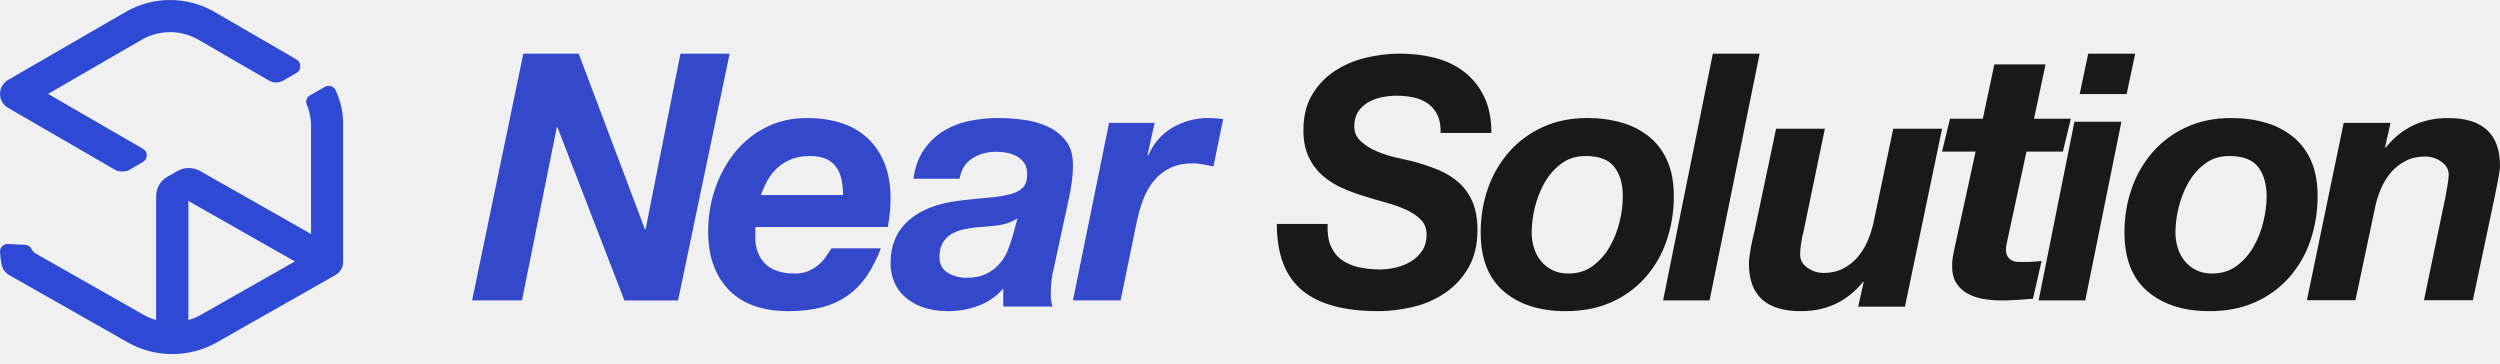
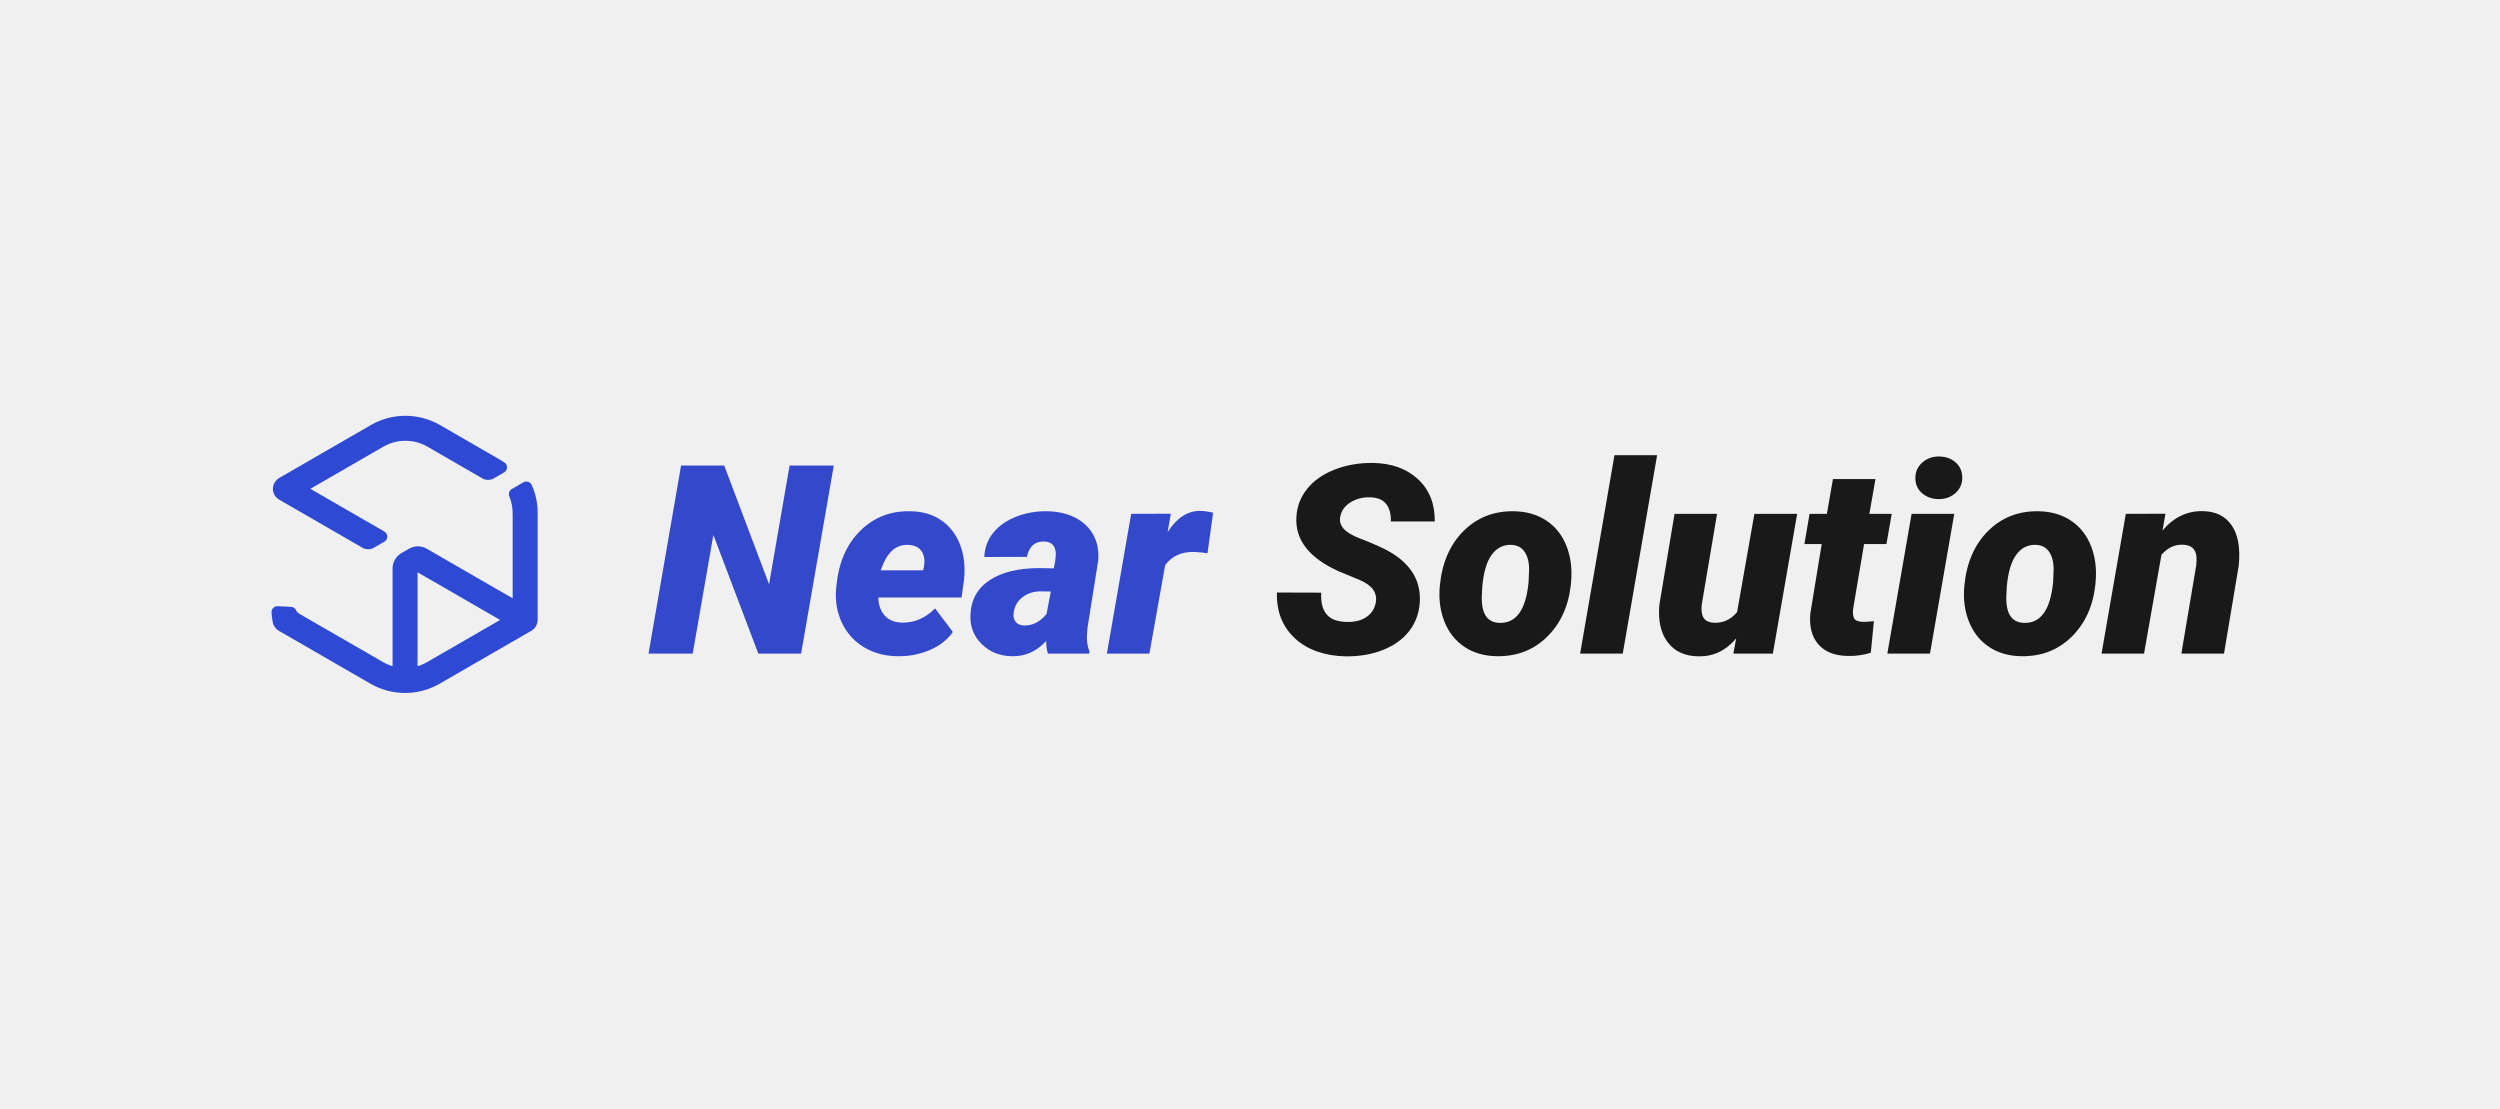
- <svg xmlns="http://www.w3.org/2000/svg" xmlns:xlink="http://www.w3.org/1999/xlink" width="165" height="24" viewBox="0 0 165 24">
-   <defs>
-     <path id="nosyxd901a" d="M0 0h19.828v11.33H0z" />
-     <path id="h6i1wrvuyc" d="M0 0h22.66v17.704H0z" />
-     <path id="1gnffdp19e" d="M0 0h12.747v12.039H0z" />
+ <svg xmlns="http://www.w3.org/2000/svg" version="1.1" id="svg2" width="793.701" height="351.853" viewBox="0 0 793.701 351.853">
+   <defs id="defs6">
+     <clipPath clipPathUnits="userSpaceOnUse" id="clipPath16">
+       <path d="M 0,263.89 H 595.276 V 0 H 0 Z" id="path14" />
+     </clipPath>
  </defs>
-   <g fill="none" fill-rule="evenodd">
-     <g>
-       <mask id="yrgzl35aqb" fill="#fff">
-         <use xlink:href="#nosyxd901a" />
-       </mask>
-       <path d="M.529 7.117 7.583 11.2a.971.971 0 0 0 .974 0l.589-.342.292-.17a.5.5 0 0 0 0-.865L3.173 6.198l.159-.092L9.357 2.62a3.734 3.734 0 0 1 3.733 0l4.665 2.7.004.003c.297.16.655.16.947-.01l.874-.507a.5.5 0 0 0 .023-.85c-.351-.23-.656-.4-.818-.488L14.149.783a5.856 5.856 0 0 0-5.85 0L1.151 4.918l-.601.348c-.27.157-.47.418-.53.726-.088.454.123.9.509 1.124" fill="#2E49D3" mask="url(#yrgzl35aqb)" />
-     </g>
-     <g transform="translate(0 5.665)">
-       <mask id="56jytp087d" fill="#fff">
-         <use xlink:href="#h6i1wrvuyc" />
-       </mask>
-       <path d="M22.149.284a.505.505 0 0 0-.705-.217l-.986.56a.49.49 0 0 0-.208.624c.192.442.299.97.28 1.617V9.78l-7.32-4.157a1.525 1.525 0 0 0-1.505.002l-.65.371a1.474 1.474 0 0 0-.75 1.279v8.186c.694.2 1.435.2 2.128 0V7.599l7.03 3.991-6.216 3.53a3.834 3.834 0 0 1-3.754 0l-7.13-4.048a.625.625 0 0 1-.266-.282.499.499 0 0 0-.433-.295l-1.138-.056a.498.498 0 0 0-.526.516 5.077 5.077 0 0 0 .113.87c.064.273.237.52.503.672l.992.562 6.82 3.872a5.957 5.957 0 0 0 2.941.773 5.957 5.957 0 0 0 2.941-.773l7.812-4.434.042-.026c.139-.087.26-.208.348-.358.095-.162.14-.338.142-.512h.004V2.896c.03-1.047-.175-1.904-.51-2.612" fill="#2E49D3" mask="url(#56jytp087d)" />
-     </g>
-     <path fill="#3448CC" d="m38.192 3.54 4.373 11.59h.045l2.299-11.59h3.246L44.75 19.829h-3.539L36.794 8.4h-.045L34.45 19.828H31.16L34.54 3.541zM55.561 11.949a2.373 2.373 0 0 0-.308-.832 1.62 1.62 0 0 0-.664-.597c-.29-.148-.672-.223-1.144-.223-.458 0-.863.07-1.213.21-.352.141-.657.329-.916.563-.26.235-.477.508-.652.82a6.305 6.305 0 0 0-.447.984h5.425c0-.312-.027-.62-.08-.925m-5.711 3.245v.492c0 .703.214 1.274.64 1.71.428.438 1.084.657 1.97.657.32 0 .605-.05.857-.152s.473-.23.664-.388c.191-.155.359-.335.503-.538.145-.203.279-.399.401-.586h3.25a8.605 8.605 0 0 1-.915 1.804 5.17 5.17 0 0 1-1.26 1.3 5.131 5.131 0 0 1-1.704.786c-.649.171-1.4.257-2.255.257-.793 0-1.514-.109-2.162-.328a4.306 4.306 0 0 1-1.66-.996 4.523 4.523 0 0 1-1.064-1.651c-.252-.656-.378-1.422-.378-2.296 0-.97.153-1.902.458-2.8a7.779 7.779 0 0 1 1.293-2.39 6.237 6.237 0 0 1 2.048-1.664c.81-.414 1.717-.621 2.725-.621.823 0 1.575.11 2.254.328a4.6 4.6 0 0 1 1.74.996c.48.445.854 1 1.12 1.663.268.664.4 1.434.4 2.308 0 .594-.06 1.227-.182 1.898h-8.72a1.1 1.1 0 0 0-.023.211M65.825 14.878a27.86 27.86 0 0 1-1.419.129 6.564 6.564 0 0 0-.892.152c-.29.07-.546.176-.767.316-.22.14-.4.332-.538.574-.137.243-.205.551-.205.926 0 .453.179.793.538 1.02.358.225.774.339 1.247.339.503 0 .926-.082 1.27-.246.343-.164.633-.375.87-.633.236-.257.422-.55.56-.879.138-.327.251-.656.344-.984l.32-1.171c-.413.25-.855.403-1.328.457m-4.851-4.991c.35-.507.778-.918 1.281-1.23a5.257 5.257 0 0 1 1.694-.668 9.353 9.353 0 0 1 1.945-.2c.534 0 1.09.04 1.67.118a5.57 5.57 0 0 1 1.603.457 3.13 3.13 0 0 1 1.201.96c.313.414.461.965.446 1.652 0 .579-.084 1.258-.251 2.04l-1.053 4.873a4.177 4.177 0 0 0-.126.808c-.023.32-.034.598-.034.832 0 .203.038.438.114.703h-3.25v-1.195a3.943 3.943 0 0 1-1.624 1.136 5.59 5.59 0 0 1-1.992.363c-.64 0-1.201-.086-1.682-.257a3.55 3.55 0 0 1-1.2-.691 2.676 2.676 0 0 1-.71-1.008 3.238 3.238 0 0 1-.23-1.207c0-1.171.393-2.108 1.18-2.811.785-.703 1.895-1.14 3.329-1.313a51.579 51.579 0 0 1 1.99-.21 8.027 8.027 0 0 0 1.409-.223c.373-.101.652-.25.835-.445.183-.195.275-.489.275-.88 0-.31-.07-.562-.207-.749a1.51 1.51 0 0 0-.514-.445 2.166 2.166 0 0 0-.664-.222 4.155 4.155 0 0 0-.675-.059c-.58 0-1.098.144-1.556.433-.458.29-.74.738-.847 1.348h-3.044c.106-.765.336-1.402.687-1.91M76.207 8.107l-.468 2.109.044.045c.357-.816.895-1.432 1.616-1.848a4.625 4.625 0 0 1 2.35-.623c.327 0 .654.023.98.068l-.645 3.128-.669-.135a3.35 3.35 0 0 0-.668-.069c-.61 0-1.125.106-1.548.318a3.16 3.16 0 0 0-1.07.861c-.29.363-.52.775-.69 1.236a9.996 9.996 0 0 0-.413 1.44l-1.069 5.191h-3.142L73.2 8.108h3.008z" />
-     <path d="M87.828 16.225c.165.387.405.694.72.921.316.228.691.392 1.126.49.436.099.909.148 1.419.148.36 0 .72-.046 1.08-.137a3.43 3.43 0 0 0 .98-.409c.293-.182.533-.417.72-.706.188-.288.283-.637.283-1.046 0-.394-.12-.717-.361-.967a3.148 3.148 0 0 0-.934-.649 8.196 8.196 0 0 0-1.306-.477c-.488-.137-.98-.28-1.475-.433a12.3 12.3 0 0 1-1.486-.546 5.06 5.06 0 0 1-1.295-.819 3.75 3.75 0 0 1-.923-1.229c-.233-.484-.35-1.076-.35-1.774 0-.91.188-1.684.563-2.32a4.745 4.745 0 0 1 1.464-1.56c.6-.4 1.28-.697 2.038-.887a9.48 9.48 0 0 1 2.308-.284c.826 0 1.602.095 2.33.284.728.19 1.367.497 1.915.922.547.425.983.966 1.305 1.627.323.66.484 1.46.484 2.4h-3.355c.015-.455-.048-.838-.191-1.15a1.958 1.958 0 0 0-.608-.761 2.468 2.468 0 0 0-.935-.421 5.084 5.084 0 0 0-1.148-.125c-.33 0-.664.034-1.002.102a2.909 2.909 0 0 0-.912.341c-.27.16-.488.368-.653.626-.165.258-.247.576-.247.955 0 .395.146.725.439.99.293.266.645.486 1.058.66.413.175.837.311 1.272.41l1.058.239c.63.167 1.209.36 1.734.58.526.22.98.505 1.363.853.383.349.679.773.89 1.274.21.501.315 1.115.315 1.843 0 .971-.2 1.798-.597 2.48a5.053 5.053 0 0 1-1.531 1.66 6.362 6.362 0 0 1-2.106.922c-.78.19-1.554.284-2.32.284-2.251 0-3.929-.462-5.032-1.387-1.103-.925-1.655-2.381-1.655-4.369h3.355c-.03.577.038 1.058.203 1.445M101.244 16.365c.102.329.256.618.462.868.205.25.458.449.758.597.3.15.647.223 1.043.223.631 0 1.173-.168 1.623-.504a4.13 4.13 0 0 0 1.113-1.265 6.187 6.187 0 0 0 .652-1.652 7.172 7.172 0 0 0 .212-1.663c0-.813-.185-1.461-.556-1.945-.371-.484-1.007-.727-1.907-.727-.617 0-1.15.168-1.6.504-.45.336-.817.754-1.101 1.254a6.265 6.265 0 0 0-.64 1.628 7.019 7.019 0 0 0-.213 1.652c0 .359.05.703.154 1.03m-3.033-3.947a7.215 7.215 0 0 1 1.398-2.402 6.58 6.58 0 0 1 2.215-1.629c.87-.398 1.848-.597 2.938-.597.837 0 1.607.105 2.31.316a5.058 5.058 0 0 1 1.813.95c.505.42.896.952 1.172 1.592.276.641.415 1.399.415 2.273a9.008 9.008 0 0 1-.486 2.988 7.065 7.065 0 0 1-1.41 2.425 6.537 6.537 0 0 1-2.238 1.617c-.877.39-1.876.585-2.997.585-1.706 0-3.068-.433-4.087-1.3-1.02-.867-1.529-2.168-1.529-3.901 0-1.031.162-2.004.486-2.917M116.137 3.54l-3.306 16.288h-3.067l3.284-16.287zM122.641 20.241l.364-1.635h-.046c-1.043 1.287-2.412 1.93-4.105 1.93-2.283 0-3.425-1.045-3.425-3.134 0-.121.011-.276.034-.466.023-.19.053-.382.09-.58.038-.195.076-.382.114-.555.038-.174.072-.315.103-.421l1.451-6.882h3.22l-1.428 6.882c-.03.091-.057.201-.08.33l-.068.397a4.97 4.97 0 0 0-.057.704c0 .349.163.636.488.863.325.227.676.341 1.055.341.484 0 .91-.094 1.281-.284.37-.189.688-.435.953-.738s.483-.651.658-1.045c.173-.394.306-.795.397-1.203l1.315-6.247h3.221l-2.45 11.743h-3.085zM136.674 7.836l-.524 2.17h-2.404l-1.262 5.87a3.29 3.29 0 0 0-.07.332 1.525 1.525 0 0 0-.025.217c0 .213.036.377.107.49a.742.742 0 0 0 .274.264c.11.06.234.095.369.103a10.632 10.632 0 0 0 1.607-.057l-.572 2.49a53.2 53.2 0 0 1-1.047.08c-.35.022-.706.033-1.07.033-.398 0-.79-.034-1.18-.103a3.242 3.242 0 0 1-1.046-.365 1.982 1.982 0 0 1-.739-.72c-.182-.304-.266-.7-.25-1.187 0-.152.016-.324.048-.514s.072-.392.12-.606l1.38-6.327h-2.214l.524-2.17h2.166l.761-3.587h3.38l-.762 3.587h2.429zM137.259 6.21l.564-2.67h3.1l-.564 2.67h-3.1zm2.754 1.825-2.386 11.793h-3.078l2.363-11.793h3.1zM143.733 16.365c.102.329.256.618.462.868.205.25.458.449.758.597.3.15.647.223 1.043.223.631 0 1.173-.168 1.623-.504a4.13 4.13 0 0 0 1.114-1.265 6.187 6.187 0 0 0 .651-1.652 7.172 7.172 0 0 0 .213-1.663c0-.813-.186-1.461-.557-1.945-.37-.484-1.007-.727-1.907-.727-.616 0-1.15.168-1.6.504-.45.336-.817.754-1.1 1.254a6.265 6.265 0 0 0-.64 1.628 7.019 7.019 0 0 0-.214 1.652c0 .359.051.703.154 1.03m-3.032-3.947a7.215 7.215 0 0 1 1.397-2.402 6.58 6.58 0 0 1 2.216-1.629c.868-.398 1.847-.597 2.937-.597.837 0 1.608.105 2.31.316a5.058 5.058 0 0 1 1.813.95c.505.42.896.952 1.173 1.592.276.641.414 1.399.414 2.273a9.008 9.008 0 0 1-.486 2.988 7.065 7.065 0 0 1-1.41 2.425 6.537 6.537 0 0 1-2.238 1.617c-.877.39-1.876.585-2.997.585-1.706 0-3.068-.433-4.087-1.3-1.019-.867-1.528-2.168-1.528-3.901 0-1.031.162-2.004.486-2.917" fill="#191919" />
-     <g transform="translate(152.253 7.79)">
-       <mask id="go1rs05fwf" fill="#fff">
-         <use xlink:href="#1gnffdp19e" />
-       </mask>
-       <path d="M5.521.318 5.158 1.95h.046C6.248.65 7.619 0 9.316 0c2.287 0 3.43 1.05 3.43 3.151 0 .122-.015.277-.045.465a20.087 20.087 0 0 1-.216 1.134 6.171 6.171 0 0 0-.08.419l-1.453 6.87H7.726l1.43-6.87c.03-.181.072-.423.125-.726.054-.301.08-.535.08-.702 0-.348-.163-.635-.488-.861a1.812 1.812 0 0 0-1.057-.34c-.485 0-.913.094-1.284.283a3.15 3.15 0 0 0-.954.737c-.265.302-.485.65-.658 1.042a6.368 6.368 0 0 0-.398 1.202l-1.318 6.235H0L2.431.318h3.09z" fill="#191919" mask="url(#go1rs05fwf)" />
+   <g id="g8" transform="matrix(1.333333,0,0,-1.333333,0,351.8533)">
+     <g id="g10">
+       <g id="g12" clip-path="url(#clipPath16)">
+         <g id="g18" transform="translate(66.4668,144.9201)">
+           <path d="m 0,0 19.835,-11.452 c 0.848,-0.489 1.892,-0.488 2.739,0.002 0.551,0.319 1.103,0.638 1.655,0.958 0.274,0.158 0.548,0.316 0.821,0.475 0.934,0.539 0.933,1.887 -0.001,2.426 -5.87,3.389 -11.741,6.778 -17.612,10.168 l 0.448,0.258 16.939,9.779 c 3.24,1.871 7.263,1.865 10.497,-0.003 L 48.437,5.038 c 0.005,-0.003 0.009,-0.005 0.013,-0.007 0.835,-0.45 1.841,-0.446 2.662,0.029 l 2.457,1.421 c 0.903,0.523 0.939,1.817 0.064,2.387 -0.986,0.642 -1.843,1.122 -2.299,1.367 l -13.036,7.53 C 33.229,20.69 26.925,20.696 21.85,17.768 L 1.75,6.164 0.059,5.188 C -0.702,4.749 -1.265,4.015 -1.432,3.153 -1.679,1.879 -1.086,0.627 0,0" style="fill:#2e49d3;fill-opacity:1;fill-rule:nonzero;stroke:none" id="path20" />
+         </g>
+         <g id="g22" transform="translate(126.5955,148.4246)">
+           <path d="m 0,0 c -0.347,0.745 -1.26,1.031 -1.972,0.619 l -2.757,-1.595 c -0.617,-0.357 -0.862,-1.117 -0.582,-1.772 0.537,-1.257 0.837,-2.758 0.786,-4.598 v -19.658 l -20.47,11.818 c -1.303,0.753 -2.909,0.751 -4.21,-0.004 l -1.82,-1.055 c -1.297,-0.752 -2.095,-2.137 -2.095,-3.636 v -23.278 c 1.939,-0.571 4.011,-0.571 5.95,0 v 22.358 l 19.658,-11.35 v 0 0 l -17.384,-10.034 c -0.724,-0.419 -1.488,-0.743 -2.274,-0.974 -1.939,-0.571 -4.011,-0.571 -5.95,0 -0.786,0.231 -1.55,0.555 -2.275,0.974 l -19.935,11.508 c -0.324,0.187 -0.597,0.461 -0.747,0.803 -0.208,0.476 -0.666,0.812 -1.211,0.84 l -3.181,0.159 c -0.828,0.041 -1.504,-0.64 -1.47,-1.468 0.029,-0.734 0.117,-1.491 0.272,-2.269 0.013,-0.069 0.027,-0.138 0.042,-0.208 0.179,-0.775 0.665,-1.478 1.409,-1.907 l 2.771,-1.6 19.075,-11.012 c 2.537,-1.464 5.381,-2.196 8.225,-2.196 2.844,0 5.688,0.732 8.224,2.196 l 21.847,12.612 c 0.04,0.023 0.079,0.048 0.117,0.073 0,0 0,0 0,-10e-4 0.388,0.249 0.725,0.591 0.972,1.017 0.266,0.461 0.393,0.962 0.397,1.459 H 1.425 V -7.428 C 1.507,-4.449 0.936,-2.012 0,0" style="fill:#2e49d3;fill-opacity:1;fill-rule:nonzero;stroke:none" id="path24" />
+         </g>
+         <g id="g26" transform="translate(190.748,108.2546)">
+           <path d="M 0,0 H -10.182 L -20.887,28.27 -25.809,0 H -36.33 l 7.752,44.789 h 10.275 l 10.674,-28.27 4.891,28.27 H 7.783 Z" style="fill:#3448cc;fill-opacity:1;fill-rule:nonzero;stroke:none" id="path28" />
+         </g>
+         <g id="g30" transform="translate(216.188,134.1559)">
+           <path d="M 0,0 C -1.436,0.041 -2.682,-0.408 -3.738,-1.347 -4.794,-2.286 -5.711,-3.857 -6.491,-6.06 H 3.63 l 0.184,0.888 c 0.124,0.714 0.144,1.387 0.062,2.019 C 3.527,-1.112 2.235,-0.062 0,0 m -2.461,-26.517 c -2.974,0.021 -5.624,0.723 -7.952,2.108 -2.328,1.384 -4.087,3.311 -5.275,5.783 -1.19,2.471 -1.662,5.193 -1.416,8.167 l 0.093,0.861 c 0.553,5.476 2.455,9.808 5.706,12.997 3.25,3.189 7.234,4.722 11.951,4.599 2.85,-0.041 5.291,-0.765 7.321,-2.172 2.031,-1.407 3.517,-3.348 4.461,-5.823 0.943,-2.475 1.25,-5.252 0.923,-8.333 l -0.585,-4.221 h -19.81 c 0.041,-1.743 0.533,-3.158 1.476,-4.245 0.943,-1.087 2.318,-1.661 4.122,-1.723 2.933,-0.082 5.568,1.046 7.906,3.384 l 4.245,-5.614 c -1.251,-1.779 -2.999,-3.175 -5.245,-4.188 -2.246,-1.011 -4.702,-1.538 -7.367,-1.58 z" style="fill:#3448cc;fill-opacity:1;fill-rule:nonzero;stroke:none" id="path32" />
+         </g>
+         <g id="g34" transform="translate(243.7505,114.9606)">
+           <path d="M 0,0 C 2.071,-0.082 3.886,0.831 5.445,2.738 L 6.46,8.09 3.845,8.121 C 2.225,8.08 0.831,7.603 -0.338,6.69 -1.507,5.778 -2.195,4.532 -2.399,2.953 -2.502,2.112 -2.343,1.42 -1.922,0.877 -1.502,0.333 -0.861,0.041 0,0 m 5.783,-6.706 c -0.287,0.8 -0.43,1.804 -0.43,3.015 -2.277,-2.503 -4.995,-3.712 -8.152,-3.63 -2.892,0.041 -5.291,1.004 -7.199,2.891 -1.907,1.887 -2.799,4.173 -2.676,6.86 0.103,3.61 1.61,6.383 4.522,8.321 2.912,1.938 6.891,2.907 11.936,2.907 l 3.383,-0.061 0.37,1.876 0.123,1.631 c -0.082,1.865 -1.015,2.83 -2.8,2.891 -2.214,0.041 -3.579,-1.18 -4.091,-3.661 l -10.151,-0.03 c 0.102,2.235 0.83,4.178 2.184,5.829 1.353,1.651 3.194,2.923 5.522,3.814 2.327,0.893 4.803,1.308 7.428,1.246 2.523,-0.061 4.732,-0.589 6.629,-1.584 1.897,-0.995 3.318,-2.379 4.261,-4.153 0.943,-1.774 1.302,-3.819 1.077,-6.137 L 15.227,-0.338 15.073,-2.246 c -0.082,-1.518 0.113,-2.81 0.585,-3.876 l -0.031,-0.584 z" style="fill:#3448cc;fill-opacity:1;fill-rule:nonzero;stroke:none" id="path36" />
+         </g>
+         <g id="g38" transform="translate(287.5239,132.1564)">
+           <path d="M 0,0 C -1.086,0.164 -2.133,0.266 -3.137,0.308 -6.172,0.389 -8.49,-0.657 -10.089,-2.83 l -3.753,-21.072 h -10.121 l 5.783,33.284 9.444,0.031 -0.769,-4.368 c 2.173,3.363 4.737,5.045 7.691,5.045 0.839,0 1.886,-0.144 3.136,-0.431 z" style="fill:#3448cc;fill-opacity:1;fill-rule:nonzero;stroke:none" id="path40" />
+         </g>
+         <g id="g42" transform="translate(327.5762,120.3747)">
+           <path d="m 0,0 c 0.451,2.317 -0.8,4.111 -3.753,5.383 l -5.045,2.092 c -7.075,3.179 -10.438,7.506 -10.09,12.982 0.144,2.501 1.005,4.731 2.584,6.69 1.579,1.958 3.763,3.481 6.553,4.568 2.788,1.087 5.834,1.61 9.136,1.569 4.429,-0.082 7.993,-1.374 10.689,-3.876 2.697,-2.502 4.025,-5.855 3.984,-10.059 H 3.599 c 0.062,1.723 -0.303,3.102 -1.092,4.137 -0.789,1.036 -2.087,1.574 -3.891,1.616 -1.764,0.041 -3.322,-0.37 -4.676,-1.231 -1.353,-0.861 -2.154,-2.02 -2.4,-3.476 -0.39,-2.051 1.134,-3.733 4.568,-5.045 3.435,-1.312 5.932,-2.441 7.491,-3.384 4.901,-2.933 7.199,-6.89 6.89,-11.874 -0.164,-2.584 -0.994,-4.85 -2.491,-6.798 -1.497,-1.949 -3.573,-3.456 -6.229,-4.522 -2.657,-1.066 -5.635,-1.579 -8.936,-1.538 -2.421,0.041 -4.666,0.42 -6.737,1.138 -2.072,0.718 -3.845,1.764 -5.322,3.138 -2.995,2.768 -4.429,6.408 -4.306,10.92 l 10.551,-0.031 c -0.123,-2.296 0.317,-4.035 1.322,-5.213 1.005,-1.18 2.697,-1.769 5.076,-1.769 1.764,0 3.234,0.404 4.414,1.215 C -0.989,-2.559 -0.267,-1.436 0,0" style="fill:#191919;fill-opacity:1;fill-rule:nonzero;stroke:none" id="path44" />
+         </g>
+         <g id="g46" transform="translate(352.9561,124.3591)">
+           <path d="m 0,0 -0.093,-1.812 c -0.287,-4.565 1.108,-6.89 4.184,-6.971 3.978,-0.123 6.285,3.101 6.921,9.674 l 0.123,2.795 C 11.176,5.528 10.832,6.997 10.104,8.092 9.377,9.188 8.305,9.755 6.891,9.797 5.023,9.858 3.491,9.096 2.291,7.509 1.092,5.922 0.327,3.419 0,0 m 7.536,17.795 c 2.974,-0.042 5.547,-0.784 7.722,-2.231 2.173,-1.445 3.767,-3.46 4.783,-6.044 1.015,-2.584 1.379,-5.456 1.092,-8.613 L 21.071,0.23 C 20.497,-4.876 18.6,-8.999 15.381,-12.136 12.16,-15.274 8.182,-16.801 3.445,-16.72 c -2.953,0.042 -5.507,0.774 -7.66,2.199 -2.153,1.426 -3.748,3.42 -4.783,5.984 -1.036,2.563 -1.41,5.414 -1.123,8.552 0.513,5.455 2.384,9.802 5.614,13.043 3.23,3.24 7.244,4.818 12.043,4.737" style="fill:#191919;fill-opacity:1;fill-rule:nonzero;stroke:none" id="path48" />
+         </g>
+         <g id="g50" transform="translate(386.3926,108.2546)">
+           <path d="m 0,0 h -10.151 l 8.182,47.25 H 8.183 Z" style="fill:#191919;fill-opacity:1;fill-rule:nonzero;stroke:none" id="path52" />
+         </g>
+         <g id="g54" transform="translate(413.4014,111.8845)">
+           <path d="m 0,0 c -2.481,-2.933 -5.476,-4.357 -8.982,-4.276 -3.261,0.042 -5.717,1.179 -7.368,3.415 -1.651,2.235 -2.292,5.229 -1.922,8.982 l 3.598,21.533 H -4.553 L -8.213,7.972 C -8.275,7.376 -8.275,6.833 -8.213,6.34 -8.07,4.656 -7.075,3.784 -5.229,3.722 -3.097,3.64 -1.282,4.481 0.215,6.248 L 4.338,29.654 H 14.52 L 8.736,-3.63 h -9.413 z" style="fill:#191919;fill-opacity:1;fill-rule:nonzero;stroke:none" id="path56" />
+         </g>
+         <g id="g58" transform="translate(446.5635,149.8137)">
+           <path d="m 0,0 -1.445,-8.275 h 5.321 l -1.261,-7.198 h -5.322 l -2.584,-15.289 c -0.144,-1.046 -0.077,-1.835 0.2,-2.368 0.277,-0.534 0.969,-0.821 2.076,-0.862 0.431,-0.02 1.313,0.031 2.646,0.154 l -0.738,-7.506 c -1.703,-0.553 -3.518,-0.81 -5.446,-0.769 -3.136,0.042 -5.485,0.964 -7.044,2.769 -1.558,1.804 -2.194,4.255 -1.907,7.352 l 2.707,16.519 h -4.122 l 1.231,7.198 h 4.122 L -10.121,0 Z" style="fill:#191919;fill-opacity:1;fill-rule:nonzero;stroke:none" id="path60" />
+         </g>
+         <g id="g62" transform="translate(456.0693,149.9367)">
+           <path d="m 0,0 c -0.042,1.497 0.486,2.748 1.584,3.753 1.097,1.004 2.425,1.507 3.983,1.507 1.579,0 2.897,-0.451 3.954,-1.353 1.055,-0.903 1.604,-2.082 1.645,-3.538 0.041,-1.518 -0.482,-2.774 -1.568,-3.768 -1.088,-0.995 -2.421,-1.492 -4,-1.492 -1.537,0 -2.845,0.446 -3.922,1.338 C 0.6,-2.661 0.04,-1.477 0,0 M 3.476,-41.682 H -6.676 l 5.783,33.284 H 9.259 Z" style="fill:#191919;fill-opacity:1;fill-rule:nonzero;stroke:none" id="path64" />
+         </g>
+         <g id="g66" transform="translate(477.8486,124.3591)">
+           <path d="m 0,0 -0.093,-1.812 c -0.287,-4.565 1.108,-6.89 4.184,-6.971 3.978,-0.123 6.285,3.101 6.921,9.674 l 0.123,2.795 C 11.176,5.528 10.832,6.997 10.104,8.092 9.377,9.188 8.305,9.755 6.891,9.797 5.023,9.858 3.491,9.096 2.291,7.509 1.092,5.922 0.327,3.419 0,0 m 7.536,17.795 c 2.974,-0.042 5.547,-0.784 7.722,-2.231 2.173,-1.445 3.767,-3.46 4.783,-6.044 1.015,-2.584 1.379,-5.456 1.092,-8.613 L 21.071,0.23 C 20.497,-4.876 18.6,-8.999 15.381,-12.136 12.16,-15.274 8.182,-16.801 3.445,-16.72 c -2.953,0.042 -5.507,0.774 -7.66,2.199 -2.153,1.426 -3.748,3.42 -4.783,5.984 -1.036,2.563 -1.41,5.414 -1.123,8.552 0.513,5.455 2.384,9.802 5.614,13.043 3.23,3.24 7.244,4.818 12.043,4.737" style="fill:#191919;fill-opacity:1;fill-rule:nonzero;stroke:none" id="path68" />
+         </g>
+         <g id="g70" transform="translate(515.6221,141.5695)">
+           <path d="m 0,0 -0.707,-3.999 c 2.666,3.158 5.875,4.696 9.629,4.614 3.076,-0.061 5.367,-1.205 6.875,-3.43 1.507,-2.225 2.056,-5.409 1.645,-9.551 L 13.936,-33.315 H 3.784 l 3.538,21.035 c 0.081,0.719 0.102,1.376 0.061,1.971 -0.144,1.951 -1.291,2.926 -3.445,2.926 -1.784,0.041 -3.415,-0.75 -4.891,-2.371 l -4.152,-23.561 h -10.122 l 5.784,33.284 z" style="fill:#191919;fill-opacity:1;fill-rule:nonzero;stroke:none" id="path72" />
+         </g>
+       </g>
    </g>
  </g>
</svg>
